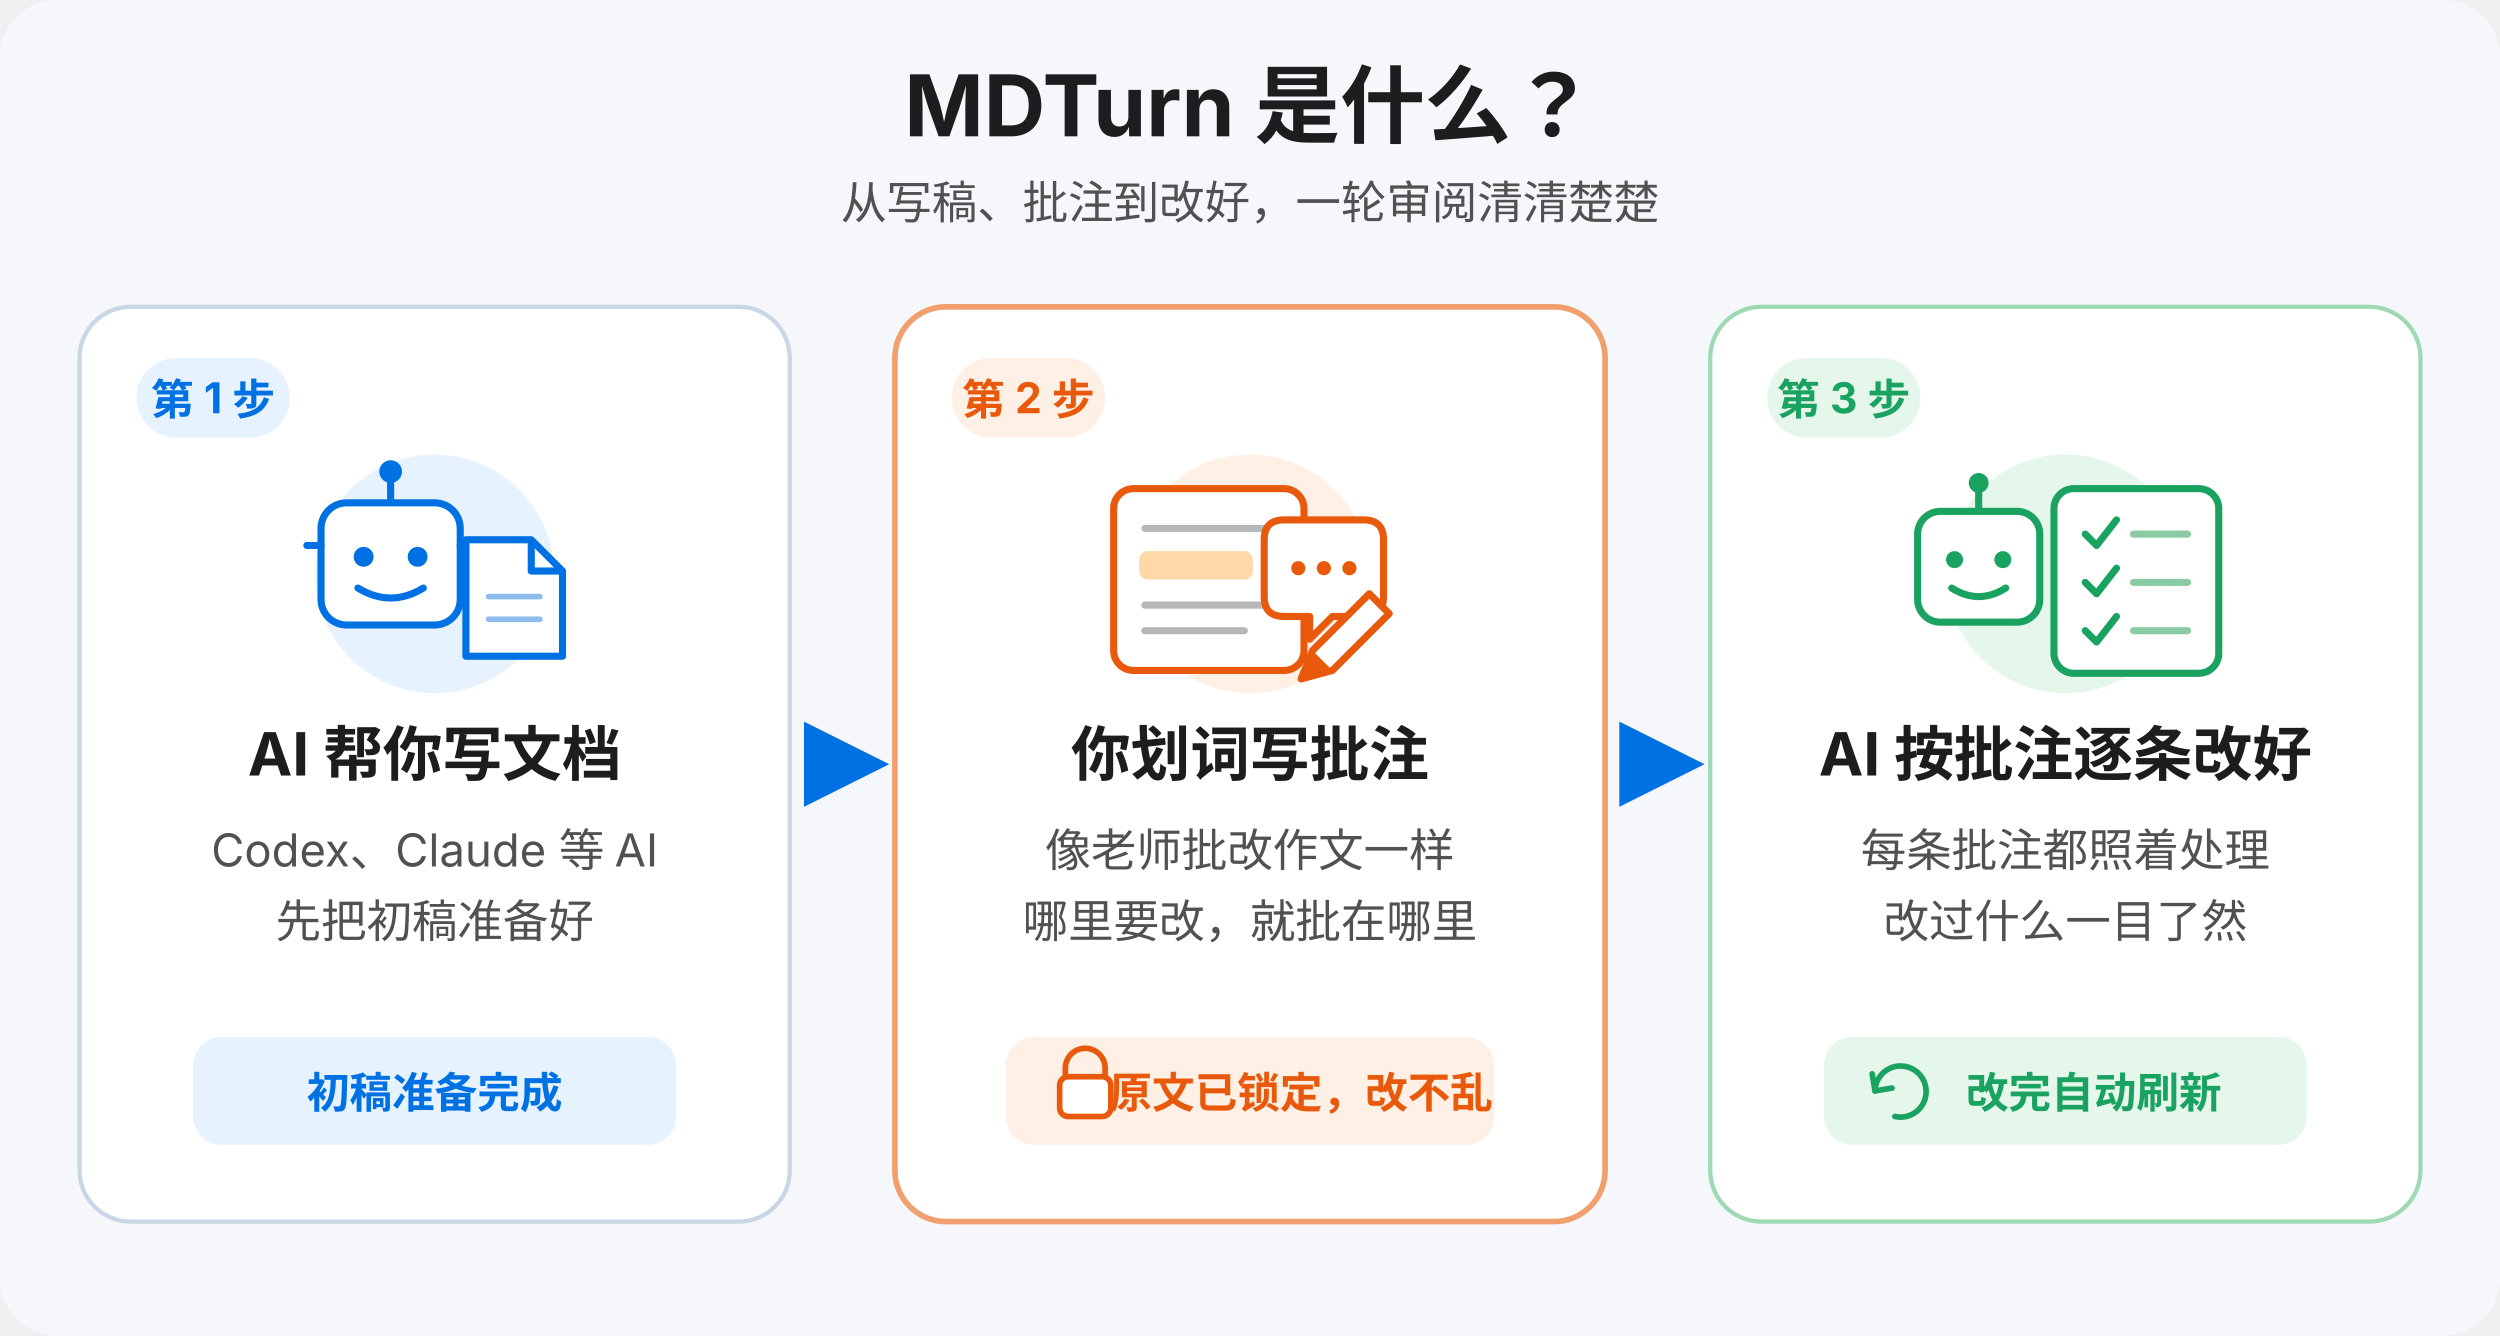
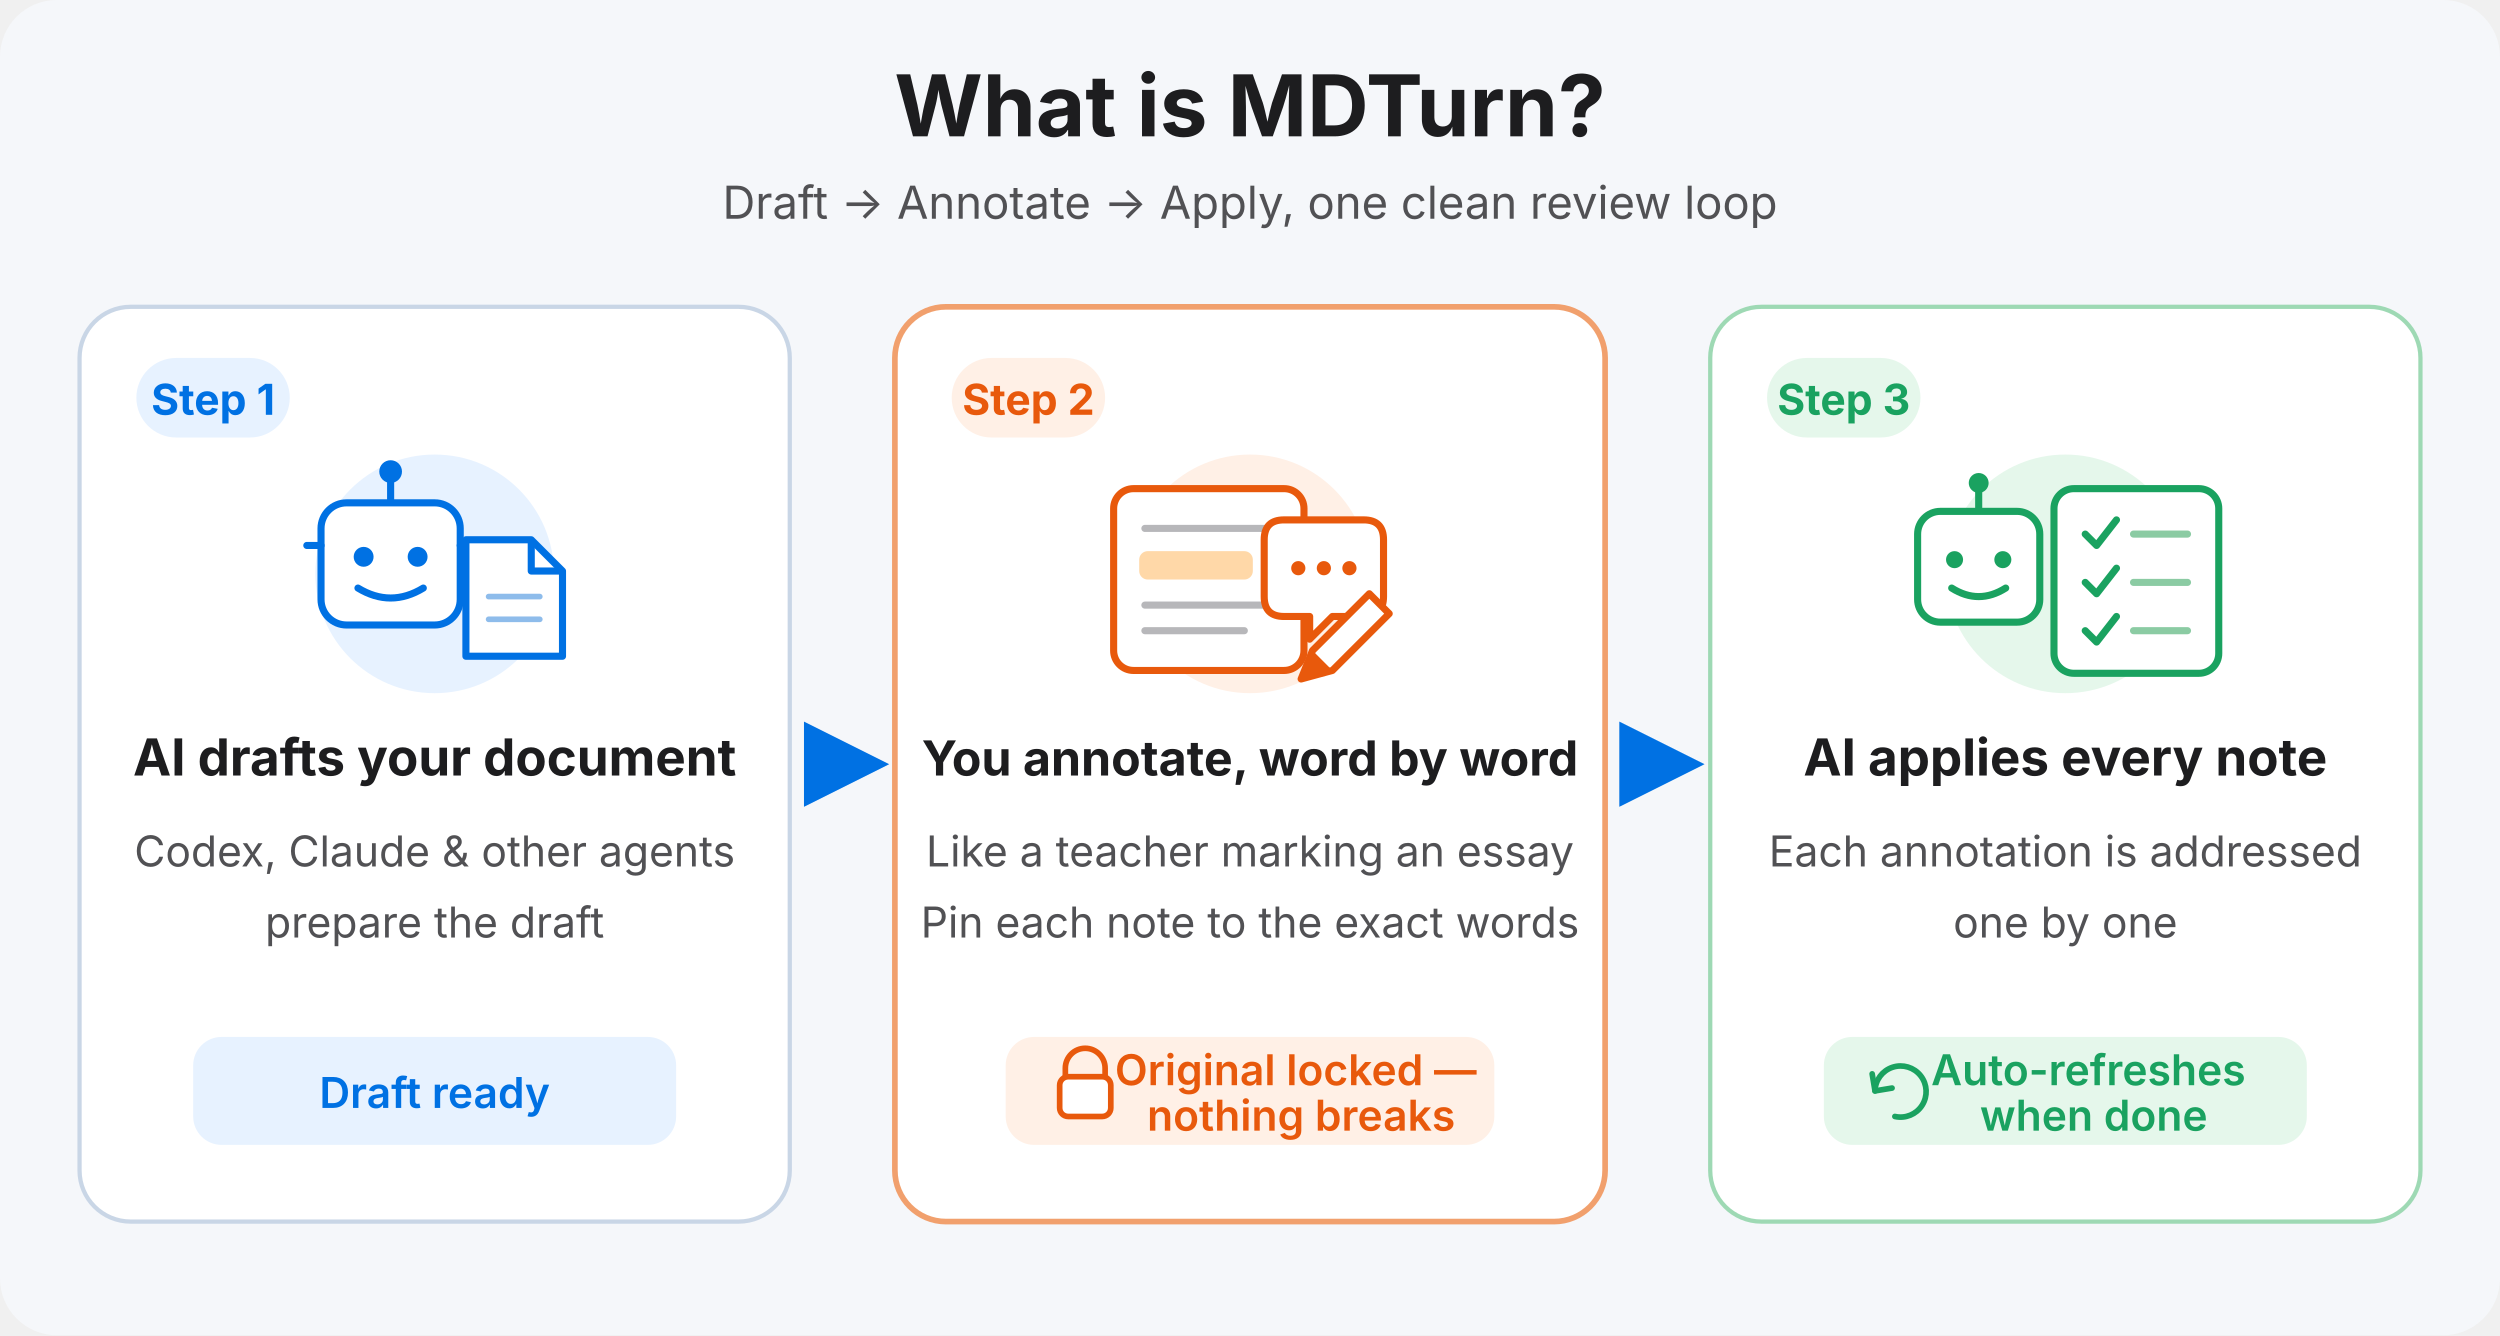
<svg xmlns="http://www.w3.org/2000/svg" width="880" height="470" viewBox="0 0 880 470" font-family="-apple-system, PingFang SC, sans-serif">
  <defs>
    <marker id="flow-arrow" markerWidth="10" markerHeight="10" refX="8" refY="5" orient="auto">
      <path d="M0 0 L10 5 L0 10 Z" fill="#0071e3" />
    </marker>
  </defs>
  <rect width="880" height="470" rx="20" fill="#f5f7fa" />
-   <text x="440" y="48" text-anchor="middle" font-size="30" font-weight="700" fill="#1d1d1f">MDTurn 是什么？</text>
-   <text x="440" y="77" text-anchor="middle" font-size="16" fill="#515154">从写稿、批注到改好，一轮审阅清清楚楚</text>
+   <text x="440" y="48" text-anchor="middle" font-size="30" font-weight="700" fill="#1d1d1f">What is MDTurn?</text>
+   <text x="440" y="77" text-anchor="middle" font-size="16" fill="#515154">Draft → Annotate → Apply, one clean review loop</text>
  <rect x="28" y="108" width="250" height="322" rx="18" fill="#ffffff" stroke="#c9d6e6" stroke-width="1.5" />
  <rect x="48" y="126" width="54" height="28" rx="14" fill="#e7f2ff" />
-   <text x="75" y="146" text-anchor="middle" font-size="15" font-weight="700" fill="#0071e3">第 1 步</text>
+   <text x="75" y="146" text-anchor="middle" font-size="15" font-weight="700" fill="#0071e3">Step 1</text>
  <circle cx="153" cy="202" r="42" fill="#e7f2ff" />
  <rect x="113" y="177" width="49" height="43" rx="9" fill="#ffffff" stroke="#0071e3" stroke-width="2.5" />
  <line x1="137.5" y1="169" x2="137.5" y2="177" stroke="#0071e3" stroke-width="2.5" />
  <circle cx="137.5" cy="166" r="4" fill="#0071e3" />
  <circle cx="128" cy="196" r="3.5" fill="#0071e3" />
  <circle cx="147" cy="196" r="3.5" fill="#0071e3" />
  <path d="M126 207 Q137.5 214 149 207" fill="none" stroke="#0071e3" stroke-width="2.5" stroke-linecap="round" />
  <line x1="108" y1="192" x2="113" y2="192" stroke="#0071e3" stroke-width="2.5" stroke-linecap="round" />
  <line x1="162" y1="192" x2="167" y2="192" stroke="#0071e3" stroke-width="2.5" stroke-linecap="round" />
  <path d="M164 190 H187 L198 201 V231 H164 Z" fill="#ffffff" stroke="#0071e3" stroke-width="2.5" stroke-linejoin="round" />
  <path d="M187 190 V201 H198" fill="none" stroke="#0071e3" stroke-width="2.5" stroke-linejoin="round" />
  <line x1="172" y1="210" x2="190" y2="210" stroke="#8ebceb" stroke-width="2" stroke-linecap="round" />
  <line x1="172" y1="218" x2="190" y2="218" stroke="#8ebceb" stroke-width="2" stroke-linecap="round" />
-   <text x="153" y="273" text-anchor="middle" font-size="21" font-weight="700" fill="#1d1d1f">AI 帮你写文档</text>
-   <text x="153" y="305" text-anchor="middle" font-size="16" fill="#515154">Codex、Claude 等 AI</text>
-   <text x="153" y="330" text-anchor="middle" font-size="16" fill="#515154">先把初稿准备好</text>
+   <text x="153" y="273" text-anchor="middle" font-size="18" font-weight="700" fill="#1d1d1f">AI drafts your document</text>
+   <text x="153" y="305" text-anchor="middle" font-size="15" fill="#515154">Codex, Claude &amp; other agents</text>
+   <text x="153" y="330" text-anchor="middle" font-size="15" fill="#515154">prepare the draft</text>
  <rect x="68" y="365" width="170" height="38" rx="10" fill="#e7f2ff" />
-   <text x="153" y="390" text-anchor="middle" font-size="15" font-weight="600" fill="#0071e3">初稿准备完成</text>
+   <text x="153" y="390" text-anchor="middle" font-size="15" font-weight="600" fill="#0071e3">Draft ready</text>
  <line x1="286" y1="269" x2="307" y2="269" stroke="#0071e3" stroke-width="3" stroke-linecap="round" marker-end="url(#flow-arrow)" />
  <rect x="315" y="108" width="250" height="322" rx="18" fill="#ffffff" stroke="#f1a06d" stroke-width="2" />
  <rect x="335" y="126" width="54" height="28" rx="14" fill="#fff0e6" />
-   <text x="362" y="146" text-anchor="middle" font-size="15" font-weight="700" fill="#e8590c">第 2 步</text>
+   <text x="362" y="146" text-anchor="middle" font-size="15" font-weight="700" fill="#e8590c">Step 2</text>
  <circle cx="440" cy="202" r="42" fill="#fff0e6" />
  <rect x="392" y="172" width="67" height="64" rx="7" fill="#ffffff" stroke="#e8590c" stroke-width="2.5" />
  <line x1="403" y1="186" x2="448" y2="186" stroke="#b7b7ba" stroke-width="2.5" stroke-linecap="round" />
  <rect x="401" y="194" width="40" height="10" rx="3" fill="#ffd8a8" />
  <line x1="403" y1="213" x2="448" y2="213" stroke="#b7b7ba" stroke-width="2.5" stroke-linecap="round" />
  <line x1="403" y1="222" x2="438" y2="222" stroke="#b7b7ba" stroke-width="2.5" stroke-linecap="round" />
  <path d="M452 183 H480 Q487 183 487 190 V210 Q487 217 480 217 H469 L461 225 V217 H452 Q445 217 445 210 V190 Q445 183 452 183 Z" fill="#ffffff" stroke="#e8590c" stroke-width="2.5" stroke-linejoin="round" />
  <circle cx="457" cy="200" r="2.5" fill="#e8590c" />
  <circle cx="466" cy="200" r="2.5" fill="#e8590c" />
  <circle cx="475" cy="200" r="2.5" fill="#e8590c" />
  <path d="M462 229 L482 209 L489 216 L469 236 L458 239 Z" fill="#ffffff" stroke="#e8590c" stroke-width="2.5" stroke-linejoin="round" />
  <path d="M458 239 L469 236 L462 229 Z" fill="#e8590c" />
-   <text x="440" y="273" text-anchor="middle" font-size="21" font-weight="700" fill="#1d1d1f">你划词写批注</text>
-   <text x="440" y="305" text-anchor="middle" font-size="16" fill="#515154">像老师批改作文一样</text>
-   <text x="440" y="330" text-anchor="middle" font-size="16" fill="#515154">哪里要改，就批在哪里</text>
+   <text x="440" y="273" text-anchor="middle" font-size="17" font-weight="700" fill="#1d1d1f">You annotate, word by word</text>
+   <text x="440" y="305" text-anchor="middle" font-size="15" fill="#515154">Like a teacher marking an essay</text>
+   <text x="440" y="330" text-anchor="middle" font-size="15" fill="#515154">Pin each note to the exact words</text>
  <rect x="354" y="365" width="172" height="38" rx="10" fill="#fff0e6" />
  <path d="M375 379 V376 A7 7 0 0 1 389 376 V379" fill="none" stroke="#e8590c" stroke-width="2" />
  <rect x="373" y="379" width="18" height="14" rx="3" fill="#ffffff" stroke="#e8590c" stroke-width="2" />
-   <text x="458" y="390" text-anchor="middle" font-size="15" font-weight="600" fill="#e8590c">原文已锁定，改不乱</text>
+   <text x="458" text-anchor="middle" font-size="15" font-weight="600" fill="#e8590c">
+     <tspan x="458" y="382">Original locked — </tspan>
+     <tspan x="458" y="398">nothing breaks</tspan>
+   </text>
  <line x1="573" y1="269" x2="594" y2="269" stroke="#0071e3" stroke-width="3" stroke-linecap="round" marker-end="url(#flow-arrow)" />
  <rect x="602" y="108" width="250" height="322" rx="18" fill="#ffffff" stroke="#9ed9b4" stroke-width="1.5" />
  <rect x="622" y="126" width="54" height="28" rx="14" fill="#e5f7eb" />
-   <text x="649" y="146" text-anchor="middle" font-size="15" font-weight="700" fill="#1aa260">第 3 步</text>
+   <text x="649" y="146" text-anchor="middle" font-size="15" font-weight="700" fill="#1aa260">Step 3</text>
  <circle cx="727" cy="202" r="42" fill="#e5f7eb" />
  <rect x="675" y="180" width="43" height="39" rx="8" fill="#ffffff" stroke="#1aa260" stroke-width="2.5" />
  <line x1="696.5" y1="173" x2="696.5" y2="180" stroke="#1aa260" stroke-width="2.5" />
  <circle cx="696.5" cy="170" r="3.5" fill="#1aa260" />
  <circle cx="688" cy="197" r="3" fill="#1aa260" />
  <circle cx="705" cy="197" r="3" fill="#1aa260" />
  <path d="M687 207 Q696.5 213 706 207" fill="none" stroke="#1aa260" stroke-width="2.5" stroke-linecap="round" />
  <rect x="723" y="172" width="58" height="65" rx="7" fill="#ffffff" stroke="#1aa260" stroke-width="2.5" />
  <path d="M734 188 L738 192 L745 183" fill="none" stroke="#1aa260" stroke-width="2.5" stroke-linecap="round" stroke-linejoin="round" />
  <line x1="751" y1="188" x2="770" y2="188" stroke="#8bcba3" stroke-width="2.5" stroke-linecap="round" />
  <path d="M734 205 L738 209 L745 200" fill="none" stroke="#1aa260" stroke-width="2.5" stroke-linecap="round" stroke-linejoin="round" />
  <line x1="751" y1="205" x2="770" y2="205" stroke="#8bcba3" stroke-width="2.5" stroke-linecap="round" />
  <path d="M734 222 L738 226 L745 217" fill="none" stroke="#1aa260" stroke-width="2.5" stroke-linecap="round" stroke-linejoin="round" />
  <line x1="751" y1="222" x2="770" y2="222" stroke="#8bcba3" stroke-width="2.5" stroke-linecap="round" />
-   <text x="727" y="273" text-anchor="middle" font-size="21" font-weight="700" fill="#1d1d1f">AI 按批注逐条改好</text>
-   <text x="727" y="305" text-anchor="middle" font-size="16" fill="#515154">每条批注都照着处理</text>
-   <text x="727" y="330" text-anchor="middle" font-size="16" fill="#515154">改过什么一目了然</text>
+   <text x="727" y="273" text-anchor="middle" font-size="18" font-weight="700" fill="#1d1d1f">AI applies every note</text>
+   <text x="727" y="305" text-anchor="middle" font-size="15" fill="#515154">Each annotation is addressed</text>
+   <text x="727" y="330" text-anchor="middle" font-size="15" fill="#515154">one by one</text>
  <rect x="642" y="365" width="170" height="38" rx="10" fill="#e5f7eb" />
  <path d="M660 384 A9 9 0 1 1 667 393" fill="none" stroke="#1aa260" stroke-width="2" stroke-linecap="round" />
  <path d="M659 378 L660 384 L666 383" fill="none" stroke="#1aa260" stroke-width="2" stroke-linecap="round" stroke-linejoin="round" />
-   <text x="737" y="390" text-anchor="middle" font-size="15" font-weight="600" fill="#1aa260">改完自动刷新</text>
+   <text x="737" text-anchor="middle" font-size="15" font-weight="600" fill="#1aa260">
+     <tspan x="737" y="382">Auto-refreshes </tspan>
+     <tspan x="737" y="398">when done</tspan>
+   </text>
</svg>
